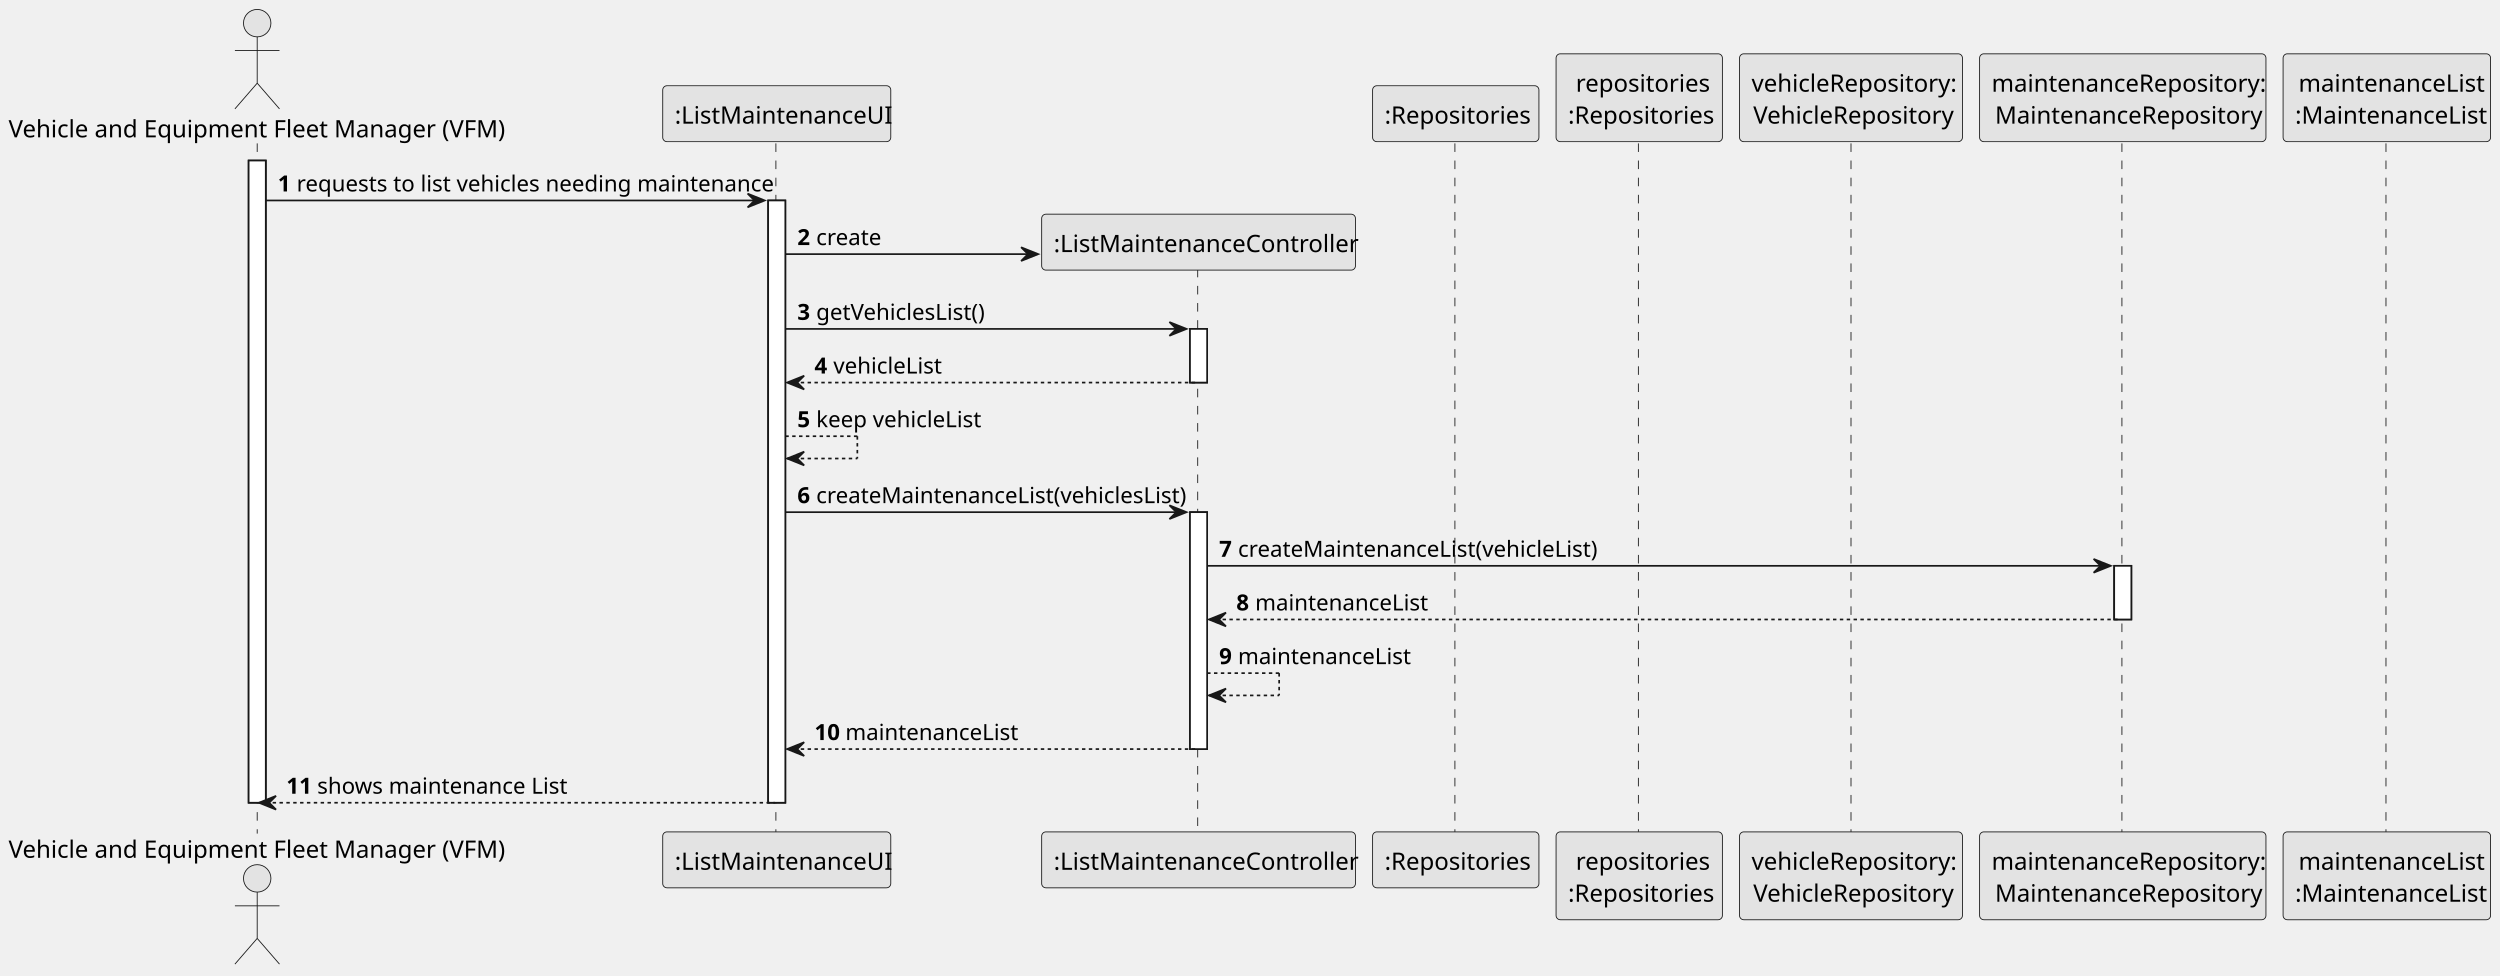
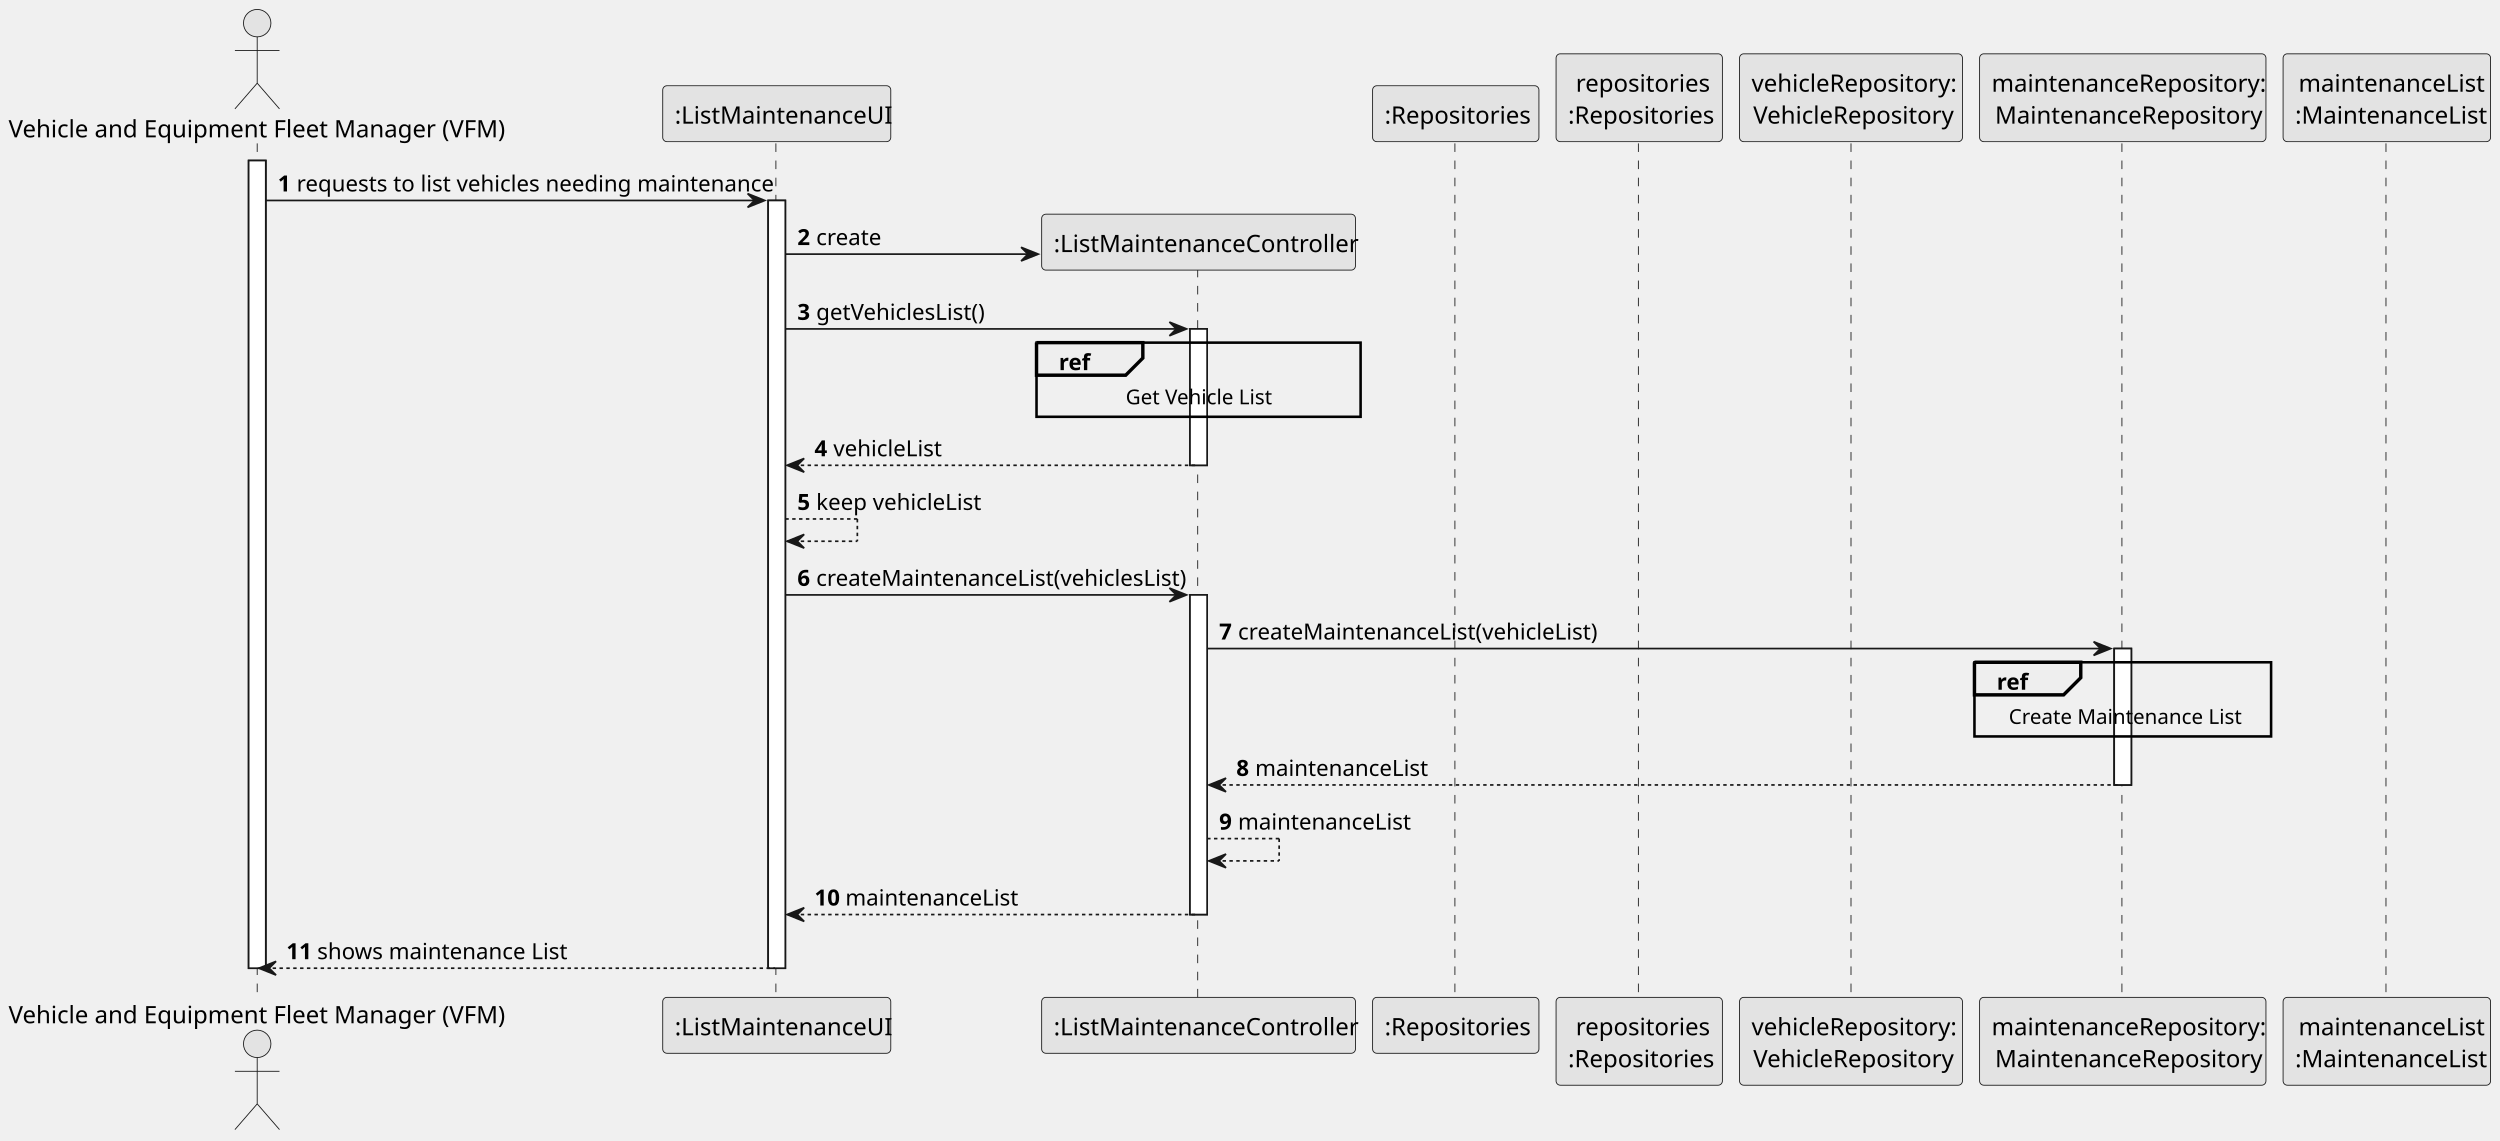
- <svg xmlns="http://www.w3.org/2000/svg" contentStyleType="text/css" height="569px" preserveAspectRatio="none" style="width:1458px;height:569px;background:#FFFFFF;" version="1.1" viewBox="0 0 1458 569" width="1458px" zoomAndPan="magnify">
+ <svg xmlns="http://www.w3.org/2000/svg" contentStyleType="text/css" height="665px" preserveAspectRatio="none" style="width:1458px;height:665px;background:#FFFFFF;" version="1.1" viewBox="0 0 1458 665" width="1458px" zoomAndPan="magnify">
  <defs />
  <g>
-     <rect fill="#FFFFFF" height="374.531" style="stroke:#181818;stroke-width:1.0;" width="10" x="145" y="93.621" />
-     <rect fill="#FFFFFF" height="351.24" style="stroke:#181818;stroke-width:1.0;" width="10" x="448" y="116.912" />
-     <rect fill="#FFFFFF" height="31.291" style="stroke:#181818;stroke-width:1.0;" width="10" x="694" y="191.824" />
-     <rect fill="#FFFFFF" height="138.164" style="stroke:#181818;stroke-width:1.0;" width="10" x="694" y="298.697" />
-     <rect fill="#FFFFFF" height="31.291" style="stroke:#181818;stroke-width:1.0;" width="10" x="1233" y="329.988" />
-     <line style="stroke:#181818;stroke-width:0.5;stroke-dasharray:5.0,5.0;" x1="150" x2="150" y1="83.621" y2="486.152" />
-     <line style="stroke:#181818;stroke-width:0.5;stroke-dasharray:5.0,5.0;" x1="452.5" x2="452.5" y1="83.621" y2="486.152" />
-     <line style="stroke:#181818;stroke-width:0.5;stroke-dasharray:5.0,5.0;" x1="698.5" x2="698.5" y1="156.723" y2="486.152" />
-     <line style="stroke:#181818;stroke-width:0.5;stroke-dasharray:5.0,5.0;" x1="848.5" x2="848.5" y1="83.621" y2="486.152" />
-     <line style="stroke:#181818;stroke-width:0.5;stroke-dasharray:5.0,5.0;" x1="955.5" x2="955.5" y1="83.621" y2="486.152" />
-     <line style="stroke:#181818;stroke-width:0.5;stroke-dasharray:5.0,5.0;" x1="1079.5" x2="1079.5" y1="83.621" y2="486.152" />
-     <line style="stroke:#181818;stroke-width:0.5;stroke-dasharray:5.0,5.0;" x1="1237.5" x2="1237.5" y1="83.621" y2="486.152" />
-     <line style="stroke:#181818;stroke-width:0.5;stroke-dasharray:5.0,5.0;" x1="1391.5" x2="1391.5" y1="83.621" y2="486.152" />
+     <rect fill="#FFFFFF" height="471.035" style="stroke:#181818;stroke-width:1.0;" width="10" x="145" y="93.621" />
+     <rect fill="#FFFFFF" height="447.744" style="stroke:#181818;stroke-width:1.0;" width="10" x="448" y="116.912" />
+     <rect fill="#FFFFFF" height="79.543" style="stroke:#181818;stroke-width:1.0;" width="10" x="694" y="191.824" />
+     <rect fill="#FFFFFF" height="186.416" style="stroke:#181818;stroke-width:1.0;" width="10" x="694" y="346.949" />
+     <rect fill="#FFFFFF" height="79.543" style="stroke:#181818;stroke-width:1.0;" width="10" x="1233" y="378.24" />
+     <line style="stroke:#181818;stroke-width:0.5;stroke-dasharray:5.0,5.0;" x1="150" x2="150" y1="83.621" y2="582.656" />
+     <line style="stroke:#181818;stroke-width:0.5;stroke-dasharray:5.0,5.0;" x1="452.5" x2="452.5" y1="83.621" y2="582.656" />
+     <line style="stroke:#181818;stroke-width:0.5;stroke-dasharray:5.0,5.0;" x1="698.5" x2="698.5" y1="156.723" y2="582.656" />
+     <line style="stroke:#181818;stroke-width:0.5;stroke-dasharray:5.0,5.0;" x1="848.5" x2="848.5" y1="83.621" y2="582.656" />
+     <line style="stroke:#181818;stroke-width:0.5;stroke-dasharray:5.0,5.0;" x1="955.5" x2="955.5" y1="83.621" y2="582.656" />
+     <line style="stroke:#181818;stroke-width:0.5;stroke-dasharray:5.0,5.0;" x1="1079.5" x2="1079.5" y1="83.621" y2="582.656" />
+     <line style="stroke:#181818;stroke-width:0.5;stroke-dasharray:5.0,5.0;" x1="1237.5" x2="1237.5" y1="83.621" y2="582.656" />
+     <line style="stroke:#181818;stroke-width:0.5;stroke-dasharray:5.0,5.0;" x1="1391.5" x2="1391.5" y1="83.621" y2="582.656" />
    <text fill="#000000" font-family="sans-serif" font-size="14" lengthAdjust="spacing" textLength="284" x="5" y="80.107">Vehicle and Equipment Fleet Manager (VFM)</text>
    <ellipse cx="150" cy="13.5" fill="#E3E3E3" rx="8" ry="8" style="stroke:#181818;stroke-width:0.5;" />
    <path d="M150,21.5 L150,48.5 M137,29.5 L163,29.5 M150,48.5 L137,63.5 M150,48.5 L163,63.5 " fill="none" style="stroke:#181818;stroke-width:0.5;" />
-     <text fill="#000000" font-family="sans-serif" font-size="14" lengthAdjust="spacing" textLength="284" x="5" y="500.26">Vehicle and Equipment Fleet Manager (VFM)</text>
-     <ellipse cx="150" cy="512.273" fill="#E3E3E3" rx="8" ry="8" style="stroke:#181818;stroke-width:0.5;" />
-     <path d="M150,520.273 L150,547.273 M137,528.273 L163,528.273 M150,547.273 L137,562.273 M150,547.273 L163,562.273 " fill="none" style="stroke:#181818;stroke-width:0.5;" />
+     <text fill="#000000" font-family="sans-serif" font-size="14" lengthAdjust="spacing" textLength="284" x="5" y="596.764">Vehicle and Equipment Fleet Manager (VFM)</text>
+     <ellipse cx="150" cy="608.777" fill="#E3E3E3" rx="8" ry="8" style="stroke:#181818;stroke-width:0.5;" />
+     <path d="M150,616.777 L150,643.777 M137,624.777 L163,624.777 M150,643.777 L137,658.777 M150,643.777 L163,658.777 " fill="none" style="stroke:#181818;stroke-width:0.5;" />
    <rect fill="#E3E3E3" height="32.621" rx="2.5" ry="2.5" style="stroke:#181818;stroke-width:0.5;" width="133" x="386.5" y="50" />
    <text fill="#000000" font-family="sans-serif" font-size="14" lengthAdjust="spacing" textLength="119" x="393.5" y="72.107">:ListMaintenanceUI</text>
-     <rect fill="#E3E3E3" height="32.621" rx="2.5" ry="2.5" style="stroke:#181818;stroke-width:0.5;" width="133" x="386.5" y="485.152" />
-     <text fill="#000000" font-family="sans-serif" font-size="14" lengthAdjust="spacing" textLength="119" x="393.5" y="507.26">:ListMaintenanceUI</text>
-     <rect fill="#E3E3E3" height="32.621" rx="2.5" ry="2.5" style="stroke:#181818;stroke-width:0.5;" width="183" x="607.5" y="485.152" />
-     <text fill="#000000" font-family="sans-serif" font-size="14" lengthAdjust="spacing" textLength="169" x="614.5" y="507.26">:ListMaintenanceController</text>
+     <rect fill="#E3E3E3" height="32.621" rx="2.5" ry="2.5" style="stroke:#181818;stroke-width:0.5;" width="133" x="386.5" y="581.656" />
+     <text fill="#000000" font-family="sans-serif" font-size="14" lengthAdjust="spacing" textLength="119" x="393.5" y="603.764">:ListMaintenanceUI</text>
+     <rect fill="#E3E3E3" height="32.621" rx="2.5" ry="2.5" style="stroke:#181818;stroke-width:0.5;" width="183" x="607.5" y="581.656" />
+     <text fill="#000000" font-family="sans-serif" font-size="14" lengthAdjust="spacing" textLength="169" x="614.5" y="603.764">:ListMaintenanceController</text>
    <rect fill="#E3E3E3" height="32.621" rx="2.5" ry="2.5" style="stroke:#181818;stroke-width:0.5;" width="97" x="800.5" y="50" />
    <text fill="#000000" font-family="sans-serif" font-size="14" lengthAdjust="spacing" textLength="83" x="807.5" y="72.107">:Repositories</text>
-     <rect fill="#E3E3E3" height="32.621" rx="2.5" ry="2.5" style="stroke:#181818;stroke-width:0.5;" width="97" x="800.5" y="485.152" />
-     <text fill="#000000" font-family="sans-serif" font-size="14" lengthAdjust="spacing" textLength="83" x="807.5" y="507.26">:Repositories</text>
+     <rect fill="#E3E3E3" height="32.621" rx="2.5" ry="2.5" style="stroke:#181818;stroke-width:0.5;" width="97" x="800.5" y="581.656" />
+     <text fill="#000000" font-family="sans-serif" font-size="14" lengthAdjust="spacing" textLength="83" x="807.5" y="603.764">:Repositories</text>
    <rect fill="#E3E3E3" height="51.242" rx="2.5" ry="2.5" style="stroke:#181818;stroke-width:0.5;" width="97" x="907.5" y="31.379" />
    <text fill="#000000" font-family="sans-serif" font-size="14" lengthAdjust="spacing" textLength="74" x="919" y="53.486">repositories</text>
    <text fill="#000000" font-family="sans-serif" font-size="14" lengthAdjust="spacing" textLength="83" x="914.5" y="72.107">:Repositories</text>
-     <rect fill="#E3E3E3" height="51.242" rx="2.5" ry="2.5" style="stroke:#181818;stroke-width:0.5;" width="97" x="907.5" y="485.152" />
-     <text fill="#000000" font-family="sans-serif" font-size="14" lengthAdjust="spacing" textLength="74" x="919" y="507.26">repositories</text>
-     <text fill="#000000" font-family="sans-serif" font-size="14" lengthAdjust="spacing" textLength="83" x="914.5" y="525.881">:Repositories</text>
+     <rect fill="#E3E3E3" height="51.242" rx="2.5" ry="2.5" style="stroke:#181818;stroke-width:0.5;" width="97" x="907.5" y="581.656" />
+     <text fill="#000000" font-family="sans-serif" font-size="14" lengthAdjust="spacing" textLength="74" x="919" y="603.764">repositories</text>
+     <text fill="#000000" font-family="sans-serif" font-size="14" lengthAdjust="spacing" textLength="83" x="914.5" y="622.385">:Repositories</text>
    <rect fill="#E3E3E3" height="51.242" rx="2.5" ry="2.5" style="stroke:#181818;stroke-width:0.5;" width="130" x="1014.5" y="31.379" />
    <text fill="#000000" font-family="sans-serif" font-size="14" lengthAdjust="spacing" textLength="116" x="1021.5" y="53.486">vehicleRepository:</text>
    <text fill="#000000" font-family="sans-serif" font-size="14" lengthAdjust="spacing" textLength="114" x="1022.5" y="72.107">VehicleRepository</text>
-     <rect fill="#E3E3E3" height="51.242" rx="2.5" ry="2.5" style="stroke:#181818;stroke-width:0.5;" width="130" x="1014.5" y="485.152" />
-     <text fill="#000000" font-family="sans-serif" font-size="14" lengthAdjust="spacing" textLength="116" x="1021.5" y="507.26">vehicleRepository:</text>
-     <text fill="#000000" font-family="sans-serif" font-size="14" lengthAdjust="spacing" textLength="114" x="1022.5" y="525.881">VehicleRepository</text>
+     <rect fill="#E3E3E3" height="51.242" rx="2.5" ry="2.5" style="stroke:#181818;stroke-width:0.5;" width="130" x="1014.5" y="581.656" />
+     <text fill="#000000" font-family="sans-serif" font-size="14" lengthAdjust="spacing" textLength="116" x="1021.5" y="603.764">vehicleRepository:</text>
+     <text fill="#000000" font-family="sans-serif" font-size="14" lengthAdjust="spacing" textLength="114" x="1022.5" y="622.385">VehicleRepository</text>
    <rect fill="#E3E3E3" height="51.242" rx="2.5" ry="2.5" style="stroke:#181818;stroke-width:0.5;" width="167" x="1154.5" y="31.379" />
    <text fill="#000000" font-family="sans-serif" font-size="14" lengthAdjust="spacing" textLength="153" x="1161.5" y="53.486">maintenanceRepository:</text>
    <text fill="#000000" font-family="sans-serif" font-size="14" lengthAdjust="spacing" textLength="149" x="1163.5" y="72.107">MaintenanceRepository</text>
-     <rect fill="#E3E3E3" height="51.242" rx="2.5" ry="2.5" style="stroke:#181818;stroke-width:0.5;" width="167" x="1154.5" y="485.152" />
-     <text fill="#000000" font-family="sans-serif" font-size="14" lengthAdjust="spacing" textLength="153" x="1161.5" y="507.26">maintenanceRepository:</text>
-     <text fill="#000000" font-family="sans-serif" font-size="14" lengthAdjust="spacing" textLength="149" x="1163.5" y="525.881">MaintenanceRepository</text>
+     <rect fill="#E3E3E3" height="51.242" rx="2.5" ry="2.5" style="stroke:#181818;stroke-width:0.5;" width="167" x="1154.5" y="581.656" />
+     <text fill="#000000" font-family="sans-serif" font-size="14" lengthAdjust="spacing" textLength="153" x="1161.5" y="603.764">maintenanceRepository:</text>
+     <text fill="#000000" font-family="sans-serif" font-size="14" lengthAdjust="spacing" textLength="149" x="1163.5" y="622.385">MaintenanceRepository</text>
    <rect fill="#E3E3E3" height="51.242" rx="2.5" ry="2.5" style="stroke:#181818;stroke-width:0.5;" width="121" x="1331.5" y="31.379" />
    <text fill="#000000" font-family="sans-serif" font-size="14" lengthAdjust="spacing" textLength="103" x="1340.5" y="53.486">maintenanceList</text>
    <text fill="#000000" font-family="sans-serif" font-size="14" lengthAdjust="spacing" textLength="107" x="1338.5" y="72.107">:MaintenanceList</text>
-     <rect fill="#E3E3E3" height="51.242" rx="2.5" ry="2.5" style="stroke:#181818;stroke-width:0.5;" width="121" x="1331.5" y="485.152" />
-     <text fill="#000000" font-family="sans-serif" font-size="14" lengthAdjust="spacing" textLength="103" x="1340.5" y="507.26">maintenanceList</text>
-     <text fill="#000000" font-family="sans-serif" font-size="14" lengthAdjust="spacing" textLength="107" x="1338.5" y="525.881">:MaintenanceList</text>
-     <rect fill="#FFFFFF" height="374.531" style="stroke:#181818;stroke-width:1.0;" width="10" x="145" y="93.621" />
-     <rect fill="#FFFFFF" height="351.24" style="stroke:#181818;stroke-width:1.0;" width="10" x="448" y="116.912" />
-     <rect fill="#FFFFFF" height="31.291" style="stroke:#181818;stroke-width:1.0;" width="10" x="694" y="191.824" />
-     <rect fill="#FFFFFF" height="138.164" style="stroke:#181818;stroke-width:1.0;" width="10" x="694" y="298.697" />
-     <rect fill="#FFFFFF" height="31.291" style="stroke:#181818;stroke-width:1.0;" width="10" x="1233" y="329.988" />
+     <rect fill="#E3E3E3" height="51.242" rx="2.5" ry="2.5" style="stroke:#181818;stroke-width:0.5;" width="121" x="1331.5" y="581.656" />
+     <text fill="#000000" font-family="sans-serif" font-size="14" lengthAdjust="spacing" textLength="103" x="1340.5" y="603.764">maintenanceList</text>
+     <text fill="#000000" font-family="sans-serif" font-size="14" lengthAdjust="spacing" textLength="107" x="1338.5" y="622.385">:MaintenanceList</text>
+     <rect fill="#FFFFFF" height="471.035" style="stroke:#181818;stroke-width:1.0;" width="10" x="145" y="93.621" />
+     <rect fill="#FFFFFF" height="447.744" style="stroke:#181818;stroke-width:1.0;" width="10" x="448" y="116.912" />
+     <rect fill="#FFFFFF" height="79.543" style="stroke:#181818;stroke-width:1.0;" width="10" x="694" y="191.824" />
+     <rect fill="#FFFFFF" height="186.416" style="stroke:#181818;stroke-width:1.0;" width="10" x="694" y="346.949" />
+     <rect fill="#FFFFFF" height="79.543" style="stroke:#181818;stroke-width:1.0;" width="10" x="1233" y="378.24" />
    <polygon fill="#181818" points="436,112.912,446,116.912,436,120.912,440,116.912" style="stroke:#181818;stroke-width:1.0;" />
    <line style="stroke:#181818;stroke-width:1.0;" x1="155" x2="442" y1="116.912" y2="116.912" />
    <text fill="#000000" font-family="sans-serif" font-size="13" font-weight="bold" lengthAdjust="spacing" textLength="7" x="162" y="111.649">1</text>
    <text fill="#000000" font-family="sans-serif" font-size="13" lengthAdjust="spacing" textLength="263" x="173" y="111.649">requests to list vehicles needing maintenance</text>
    <polygon fill="#181818" points="595.5,144.203,605.5,148.203,595.5,152.203,599.5,148.203" style="stroke:#181818;stroke-width:1.0;" />
    <line style="stroke:#181818;stroke-width:1.0;" x1="458" x2="601.5" y1="148.203" y2="148.203" />
    <text fill="#000000" font-family="sans-serif" font-size="13" font-weight="bold" lengthAdjust="spacing" textLength="7" x="465" y="142.94">2</text>
    <text fill="#000000" font-family="sans-serif" font-size="13" lengthAdjust="spacing" textLength="36" x="476" y="142.94">create</text>
    <rect fill="#E3E3E3" height="32.621" rx="2.5" ry="2.5" style="stroke:#181818;stroke-width:0.5;" width="183" x="607.5" y="124.912" />
    <text fill="#000000" font-family="sans-serif" font-size="14" lengthAdjust="spacing" textLength="169" x="614.5" y="147.019">:ListMaintenanceController</text>
    <polygon fill="#181818" points="682,187.824,692,191.824,682,195.824,686,191.824" style="stroke:#181818;stroke-width:1.0;" />
    <line style="stroke:#181818;stroke-width:1.0;" x1="458" x2="688" y1="191.824" y2="191.824" />
    <text fill="#000000" font-family="sans-serif" font-size="13" font-weight="bold" lengthAdjust="spacing" textLength="7" x="465" y="186.561">3</text>
    <text fill="#000000" font-family="sans-serif" font-size="13" lengthAdjust="spacing" textLength="97" x="476" y="186.561">getVehiclesList()</text>
-     <polygon fill="#181818" points="469,219.115,459,223.115,469,227.115,465,223.115" style="stroke:#181818;stroke-width:1.0;" />
-     <line style="stroke:#181818;stroke-width:1.0;stroke-dasharray:2.0,2.0;" x1="463" x2="698" y1="223.115" y2="223.115" />
-     <text fill="#000000" font-family="sans-serif" font-size="13" font-weight="bold" lengthAdjust="spacing" textLength="7" x="475" y="217.852">4</text>
-     <text fill="#000000" font-family="sans-serif" font-size="13" lengthAdjust="spacing" textLength="60" x="486" y="217.852">vehicleList</text>
-     <line style="stroke:#181818;stroke-width:1.0;stroke-dasharray:2.0,2.0;" x1="458" x2="500" y1="254.406" y2="254.406" />
-     <line style="stroke:#181818;stroke-width:1.0;stroke-dasharray:2.0,2.0;" x1="500" x2="500" y1="254.406" y2="267.406" />
-     <line style="stroke:#181818;stroke-width:1.0;stroke-dasharray:2.0,2.0;" x1="459" x2="500" y1="267.406" y2="267.406" />
-     <polygon fill="#181818" points="469,263.406,459,267.406,469,271.406,465,267.406" style="stroke:#181818;stroke-width:1.0;" />
-     <text fill="#000000" font-family="sans-serif" font-size="13" font-weight="bold" lengthAdjust="spacing" textLength="7" x="465" y="249.144">5</text>
-     <text fill="#000000" font-family="sans-serif" font-size="13" lengthAdjust="spacing" textLength="92" x="476" y="249.144">keep vehicleList</text>
-     <polygon fill="#181818" points="682,294.697,692,298.697,682,302.697,686,298.697" style="stroke:#181818;stroke-width:1.0;" />
-     <line style="stroke:#181818;stroke-width:1.0;" x1="458" x2="688" y1="298.697" y2="298.697" />
-     <text fill="#000000" font-family="sans-serif" font-size="13" font-weight="bold" lengthAdjust="spacing" textLength="7" x="465" y="293.435">6</text>
-     <text fill="#000000" font-family="sans-serif" font-size="13" lengthAdjust="spacing" textLength="206" x="476" y="293.435">createMaintenanceList(vehiclesList)</text>
-     <polygon fill="#181818" points="1221,325.988,1231,329.988,1221,333.988,1225,329.988" style="stroke:#181818;stroke-width:1.0;" />
-     <line style="stroke:#181818;stroke-width:1.0;" x1="704" x2="1227" y1="329.988" y2="329.988" />
-     <text fill="#000000" font-family="sans-serif" font-size="13" font-weight="bold" lengthAdjust="spacing" textLength="7" x="711" y="324.726">7</text>
-     <text fill="#000000" font-family="sans-serif" font-size="13" lengthAdjust="spacing" textLength="199" x="722" y="324.726">createMaintenanceList(vehicleList)</text>
-     <polygon fill="#181818" points="715,357.279,705,361.279,715,365.279,711,361.279" style="stroke:#181818;stroke-width:1.0;" />
-     <line style="stroke:#181818;stroke-width:1.0;stroke-dasharray:2.0,2.0;" x1="709" x2="1237" y1="361.279" y2="361.279" />
-     <text fill="#000000" font-family="sans-serif" font-size="13" font-weight="bold" lengthAdjust="spacing" textLength="7" x="721" y="356.017">8</text>
-     <text fill="#000000" font-family="sans-serif" font-size="13" lengthAdjust="spacing" textLength="95" x="732" y="356.017">maintenanceList</text>
-     <line style="stroke:#181818;stroke-width:1.0;stroke-dasharray:2.0,2.0;" x1="704" x2="746" y1="392.57" y2="392.57" />
-     <line style="stroke:#181818;stroke-width:1.0;stroke-dasharray:2.0,2.0;" x1="746" x2="746" y1="392.57" y2="405.57" />
-     <line style="stroke:#181818;stroke-width:1.0;stroke-dasharray:2.0,2.0;" x1="705" x2="746" y1="405.57" y2="405.57" />
-     <polygon fill="#181818" points="715,401.57,705,405.57,715,409.57,711,405.57" style="stroke:#181818;stroke-width:1.0;" />
-     <text fill="#000000" font-family="sans-serif" font-size="13" font-weight="bold" lengthAdjust="spacing" textLength="7" x="711" y="387.308">9</text>
-     <text fill="#000000" font-family="sans-serif" font-size="13" lengthAdjust="spacing" textLength="95" x="722" y="387.308">maintenanceList</text>
-     <polygon fill="#181818" points="469,432.861,459,436.861,469,440.861,465,436.861" style="stroke:#181818;stroke-width:1.0;" />
-     <line style="stroke:#181818;stroke-width:1.0;stroke-dasharray:2.0,2.0;" x1="463" x2="698" y1="436.861" y2="436.861" />
-     <text fill="#000000" font-family="sans-serif" font-size="13" font-weight="bold" lengthAdjust="spacing" textLength="14" x="475" y="431.599">10</text>
-     <text fill="#000000" font-family="sans-serif" font-size="13" lengthAdjust="spacing" textLength="95" x="493" y="431.599">maintenanceList</text>
-     <polygon fill="#181818" points="161,464.152,151,468.152,161,472.152,157,468.152" style="stroke:#181818;stroke-width:1.0;" />
-     <line style="stroke:#181818;stroke-width:1.0;stroke-dasharray:2.0,2.0;" x1="155" x2="452" y1="468.152" y2="468.152" />
-     <text fill="#000000" font-family="sans-serif" font-size="13" font-weight="bold" lengthAdjust="spacing" textLength="14" x="167" y="462.89">11</text>
-     <text fill="#000000" font-family="sans-serif" font-size="13" lengthAdjust="spacing" textLength="140" x="185" y="462.89">shows maintenance List</text>
+     <rect fill="none" height="43.252" style="stroke:#000000;stroke-width:1.5;" width="189" x="604.5" y="199.824" />
+     <path d="M604.5,199.824 L666.5,199.824 L666.5,208.824 L656.5,218.824 L604.5,218.824 L604.5,199.824 " fill="#EEEEEE" style="stroke:#000000;stroke-width:2.0;" />
+     <text fill="#000000" font-family="sans-serif" font-size="13" font-weight="bold" lengthAdjust="spacing" textLength="17" x="617.5" y="215.852">ref</text>
+     <text fill="#000000" font-family="sans-serif" font-size="12" lengthAdjust="spacing" textLength="85" x="656.5" y="235.773">Get Vehicle List</text>
+     <polygon fill="#181818" points="469,267.367,459,271.367,469,275.367,465,271.367" style="stroke:#181818;stroke-width:1.0;" />
+     <line style="stroke:#181818;stroke-width:1.0;stroke-dasharray:2.0,2.0;" x1="463" x2="698" y1="271.367" y2="271.367" />
+     <text fill="#000000" font-family="sans-serif" font-size="13" font-weight="bold" lengthAdjust="spacing" textLength="7" x="475" y="266.104">4</text>
+     <text fill="#000000" font-family="sans-serif" font-size="13" lengthAdjust="spacing" textLength="60" x="486" y="266.104">vehicleList</text>
+     <line style="stroke:#181818;stroke-width:1.0;stroke-dasharray:2.0,2.0;" x1="458" x2="500" y1="302.658" y2="302.658" />
+     <line style="stroke:#181818;stroke-width:1.0;stroke-dasharray:2.0,2.0;" x1="500" x2="500" y1="302.658" y2="315.658" />
+     <line style="stroke:#181818;stroke-width:1.0;stroke-dasharray:2.0,2.0;" x1="459" x2="500" y1="315.658" y2="315.658" />
+     <polygon fill="#181818" points="469,311.658,459,315.658,469,319.658,465,315.658" style="stroke:#181818;stroke-width:1.0;" />
+     <text fill="#000000" font-family="sans-serif" font-size="13" font-weight="bold" lengthAdjust="spacing" textLength="7" x="465" y="297.396">5</text>
+     <text fill="#000000" font-family="sans-serif" font-size="13" lengthAdjust="spacing" textLength="92" x="476" y="297.396">keep vehicleList</text>
+     <polygon fill="#181818" points="682,342.949,692,346.949,682,350.949,686,346.949" style="stroke:#181818;stroke-width:1.0;" />
+     <line style="stroke:#181818;stroke-width:1.0;" x1="458" x2="688" y1="346.949" y2="346.949" />
+     <text fill="#000000" font-family="sans-serif" font-size="13" font-weight="bold" lengthAdjust="spacing" textLength="7" x="465" y="341.687">6</text>
+     <text fill="#000000" font-family="sans-serif" font-size="13" lengthAdjust="spacing" textLength="206" x="476" y="341.687">createMaintenanceList(vehiclesList)</text>
+     <polygon fill="#181818" points="1221,374.24,1231,378.24,1221,382.24,1225,378.24" style="stroke:#181818;stroke-width:1.0;" />
+     <line style="stroke:#181818;stroke-width:1.0;" x1="704" x2="1227" y1="378.24" y2="378.24" />
+     <text fill="#000000" font-family="sans-serif" font-size="13" font-weight="bold" lengthAdjust="spacing" textLength="7" x="711" y="372.978">7</text>
+     <text fill="#000000" font-family="sans-serif" font-size="13" lengthAdjust="spacing" textLength="199" x="722" y="372.978">createMaintenanceList(vehicleList)</text>
+     <rect fill="none" height="43.252" style="stroke:#000000;stroke-width:1.5;" width="173" x="1151.5" y="386.24" />
+     <path d="M1151.5,386.24 L1213.5,386.24 L1213.5,395.24 L1203.5,405.24 L1151.5,405.24 L1151.5,386.24 " fill="#EEEEEE" style="stroke:#000000;stroke-width:2.0;" />
+     <text fill="#000000" font-family="sans-serif" font-size="13" font-weight="bold" lengthAdjust="spacing" textLength="17" x="1164.5" y="402.269">ref</text>
+     <text fill="#000000" font-family="sans-serif" font-size="12" lengthAdjust="spacing" textLength="133" x="1171.5" y="422.19">Create Maintenance List</text>
+     <polygon fill="#181818" points="715,453.783,705,457.783,715,461.783,711,457.783" style="stroke:#181818;stroke-width:1.0;" />
+     <line style="stroke:#181818;stroke-width:1.0;stroke-dasharray:2.0,2.0;" x1="709" x2="1237" y1="457.783" y2="457.783" />
+     <text fill="#000000" font-family="sans-serif" font-size="13" font-weight="bold" lengthAdjust="spacing" textLength="7" x="721" y="452.521">8</text>
+     <text fill="#000000" font-family="sans-serif" font-size="13" lengthAdjust="spacing" textLength="95" x="732" y="452.521">maintenanceList</text>
+     <line style="stroke:#181818;stroke-width:1.0;stroke-dasharray:2.0,2.0;" x1="704" x2="746" y1="489.074" y2="489.074" />
+     <line style="stroke:#181818;stroke-width:1.0;stroke-dasharray:2.0,2.0;" x1="746" x2="746" y1="489.074" y2="502.074" />
+     <line style="stroke:#181818;stroke-width:1.0;stroke-dasharray:2.0,2.0;" x1="705" x2="746" y1="502.074" y2="502.074" />
+     <polygon fill="#181818" points="715,498.074,705,502.074,715,506.074,711,502.074" style="stroke:#181818;stroke-width:1.0;" />
+     <text fill="#000000" font-family="sans-serif" font-size="13" font-weight="bold" lengthAdjust="spacing" textLength="7" x="711" y="483.812">9</text>
+     <text fill="#000000" font-family="sans-serif" font-size="13" lengthAdjust="spacing" textLength="95" x="722" y="483.812">maintenanceList</text>
+     <polygon fill="#181818" points="469,529.365,459,533.365,469,537.365,465,533.365" style="stroke:#181818;stroke-width:1.0;" />
+     <line style="stroke:#181818;stroke-width:1.0;stroke-dasharray:2.0,2.0;" x1="463" x2="698" y1="533.365" y2="533.365" />
+     <text fill="#000000" font-family="sans-serif" font-size="13" font-weight="bold" lengthAdjust="spacing" textLength="14" x="475" y="528.102">10</text>
+     <text fill="#000000" font-family="sans-serif" font-size="13" lengthAdjust="spacing" textLength="95" x="493" y="528.102">maintenanceList</text>
+     <polygon fill="#181818" points="161,560.656,151,564.656,161,568.656,157,564.656" style="stroke:#181818;stroke-width:1.0;" />
+     <line style="stroke:#181818;stroke-width:1.0;stroke-dasharray:2.0,2.0;" x1="155" x2="452" y1="564.656" y2="564.656" />
+     <text fill="#000000" font-family="sans-serif" font-size="13" font-weight="bold" lengthAdjust="spacing" textLength="14" x="167" y="559.394">11</text>
+     <text fill="#000000" font-family="sans-serif" font-size="13" lengthAdjust="spacing" textLength="140" x="185" y="559.394">shows maintenance List</text>
  </g>
</svg>
